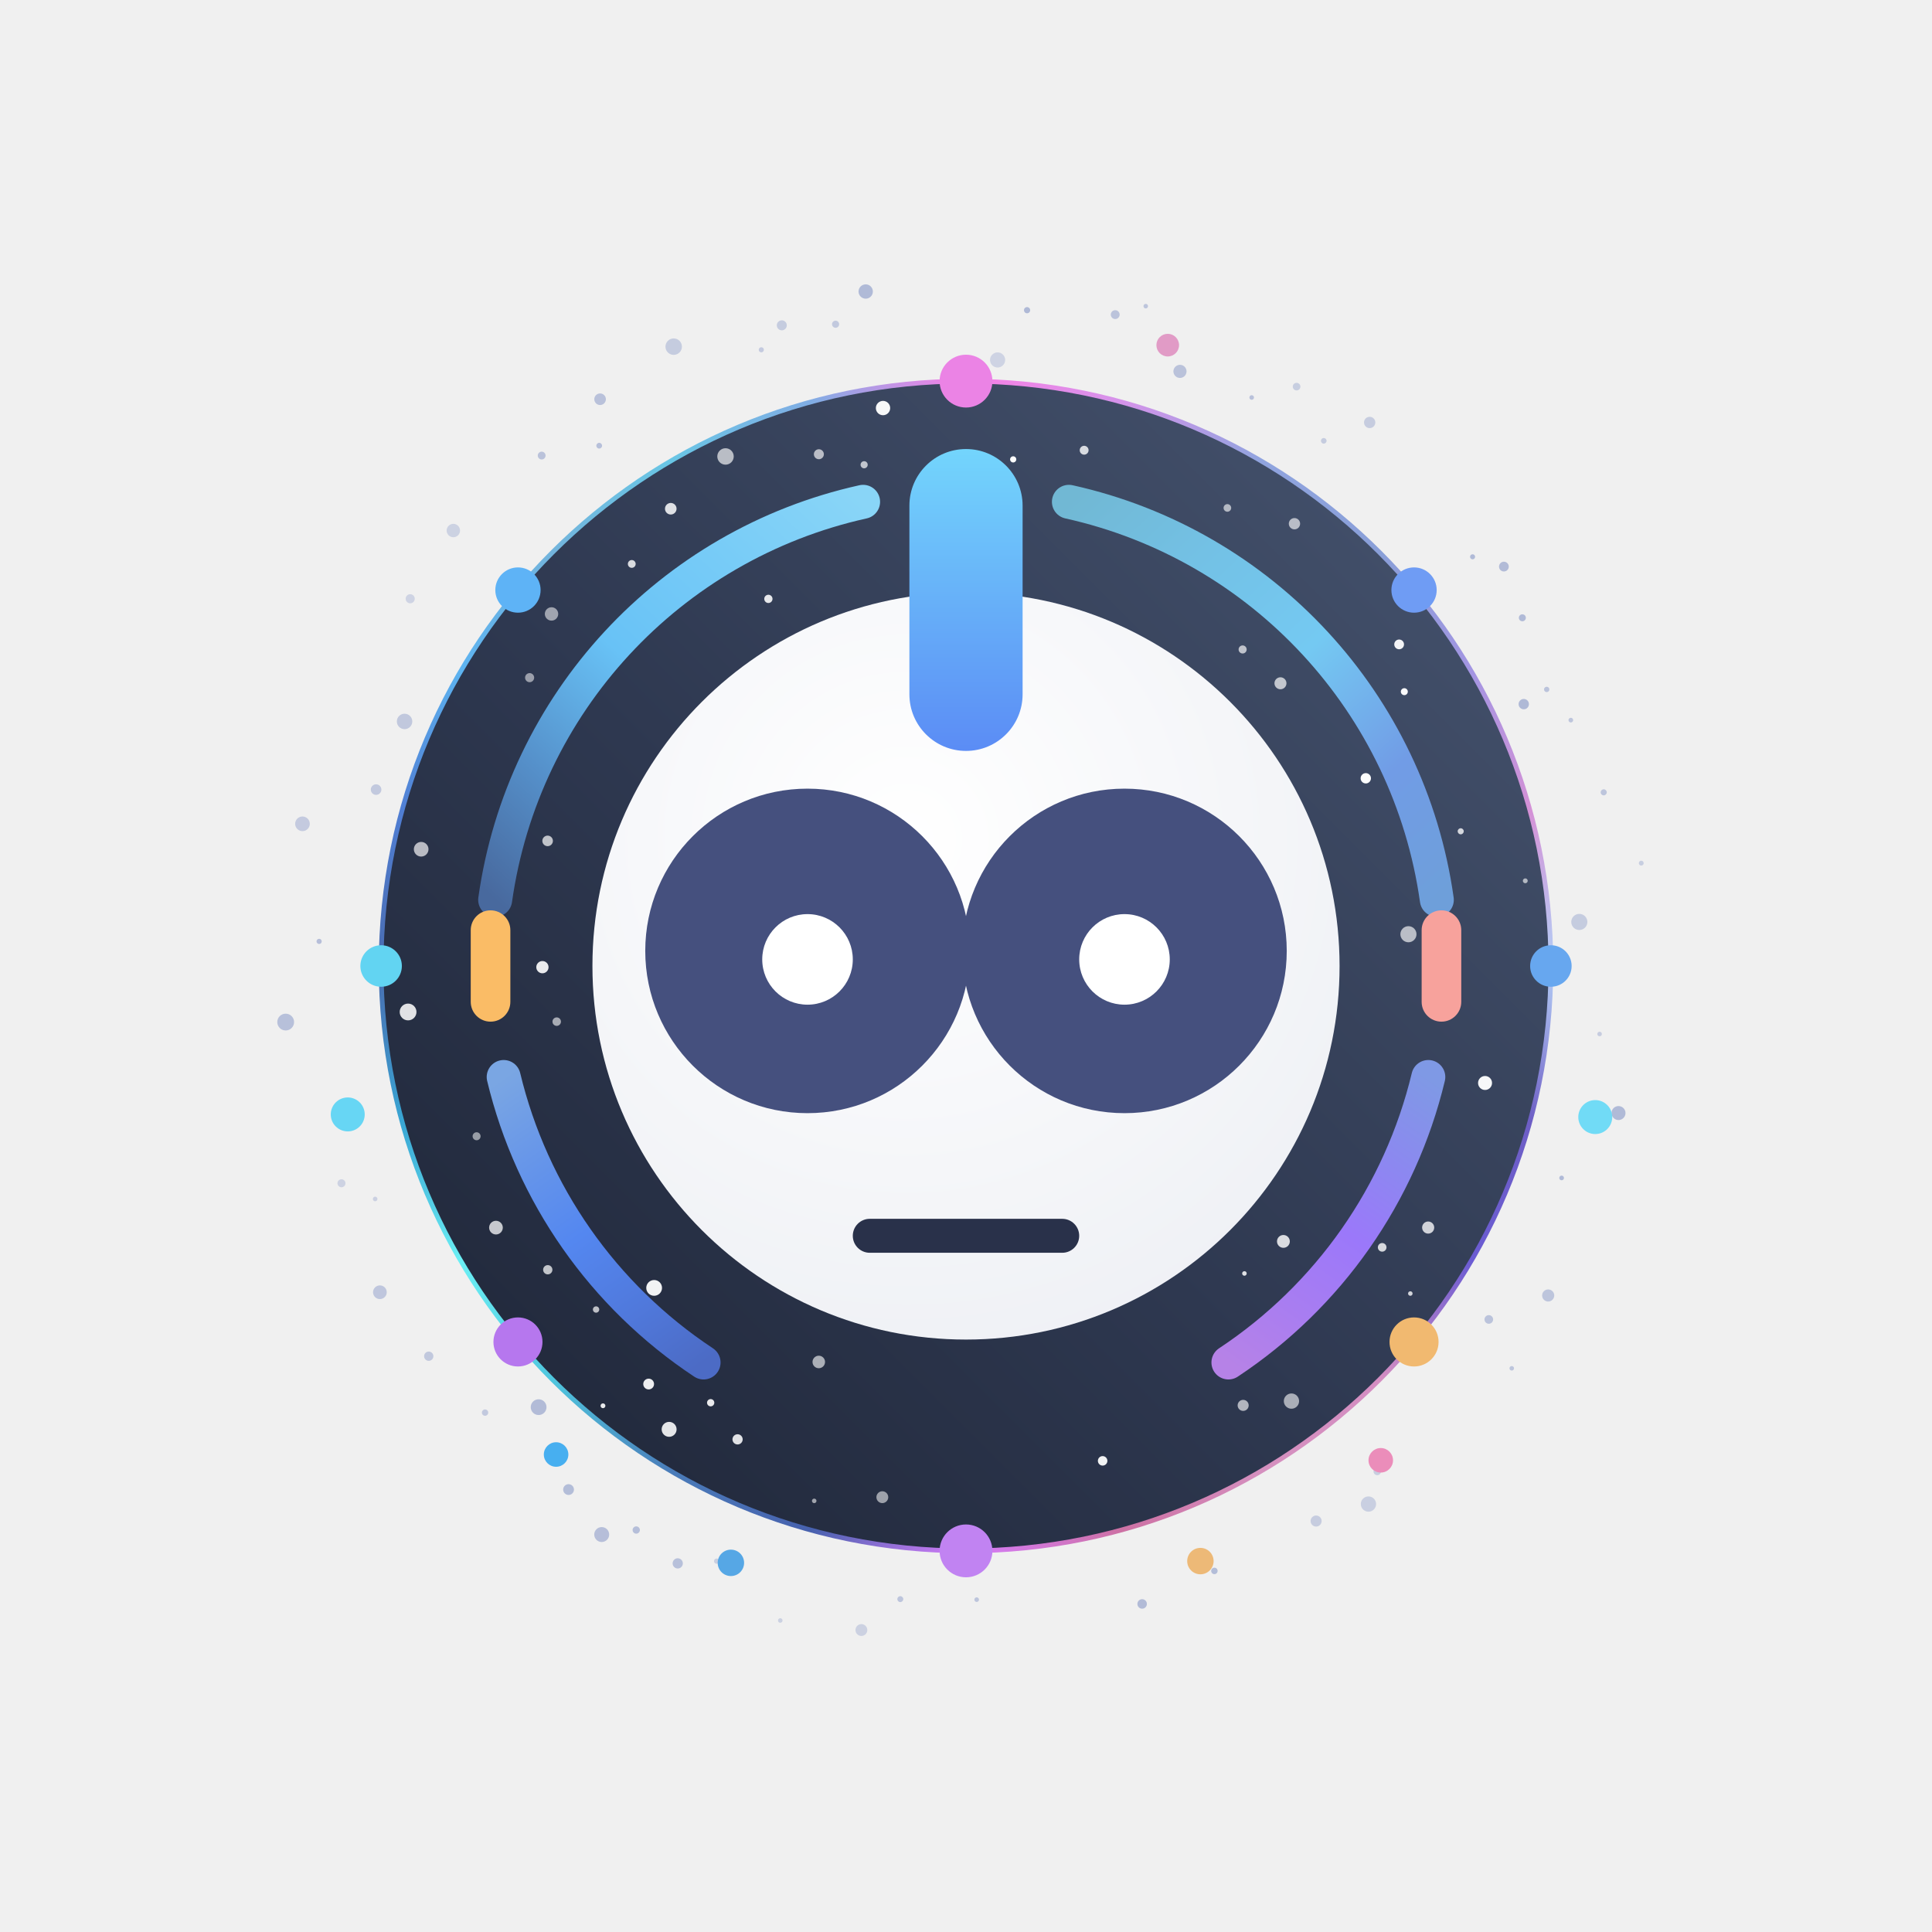
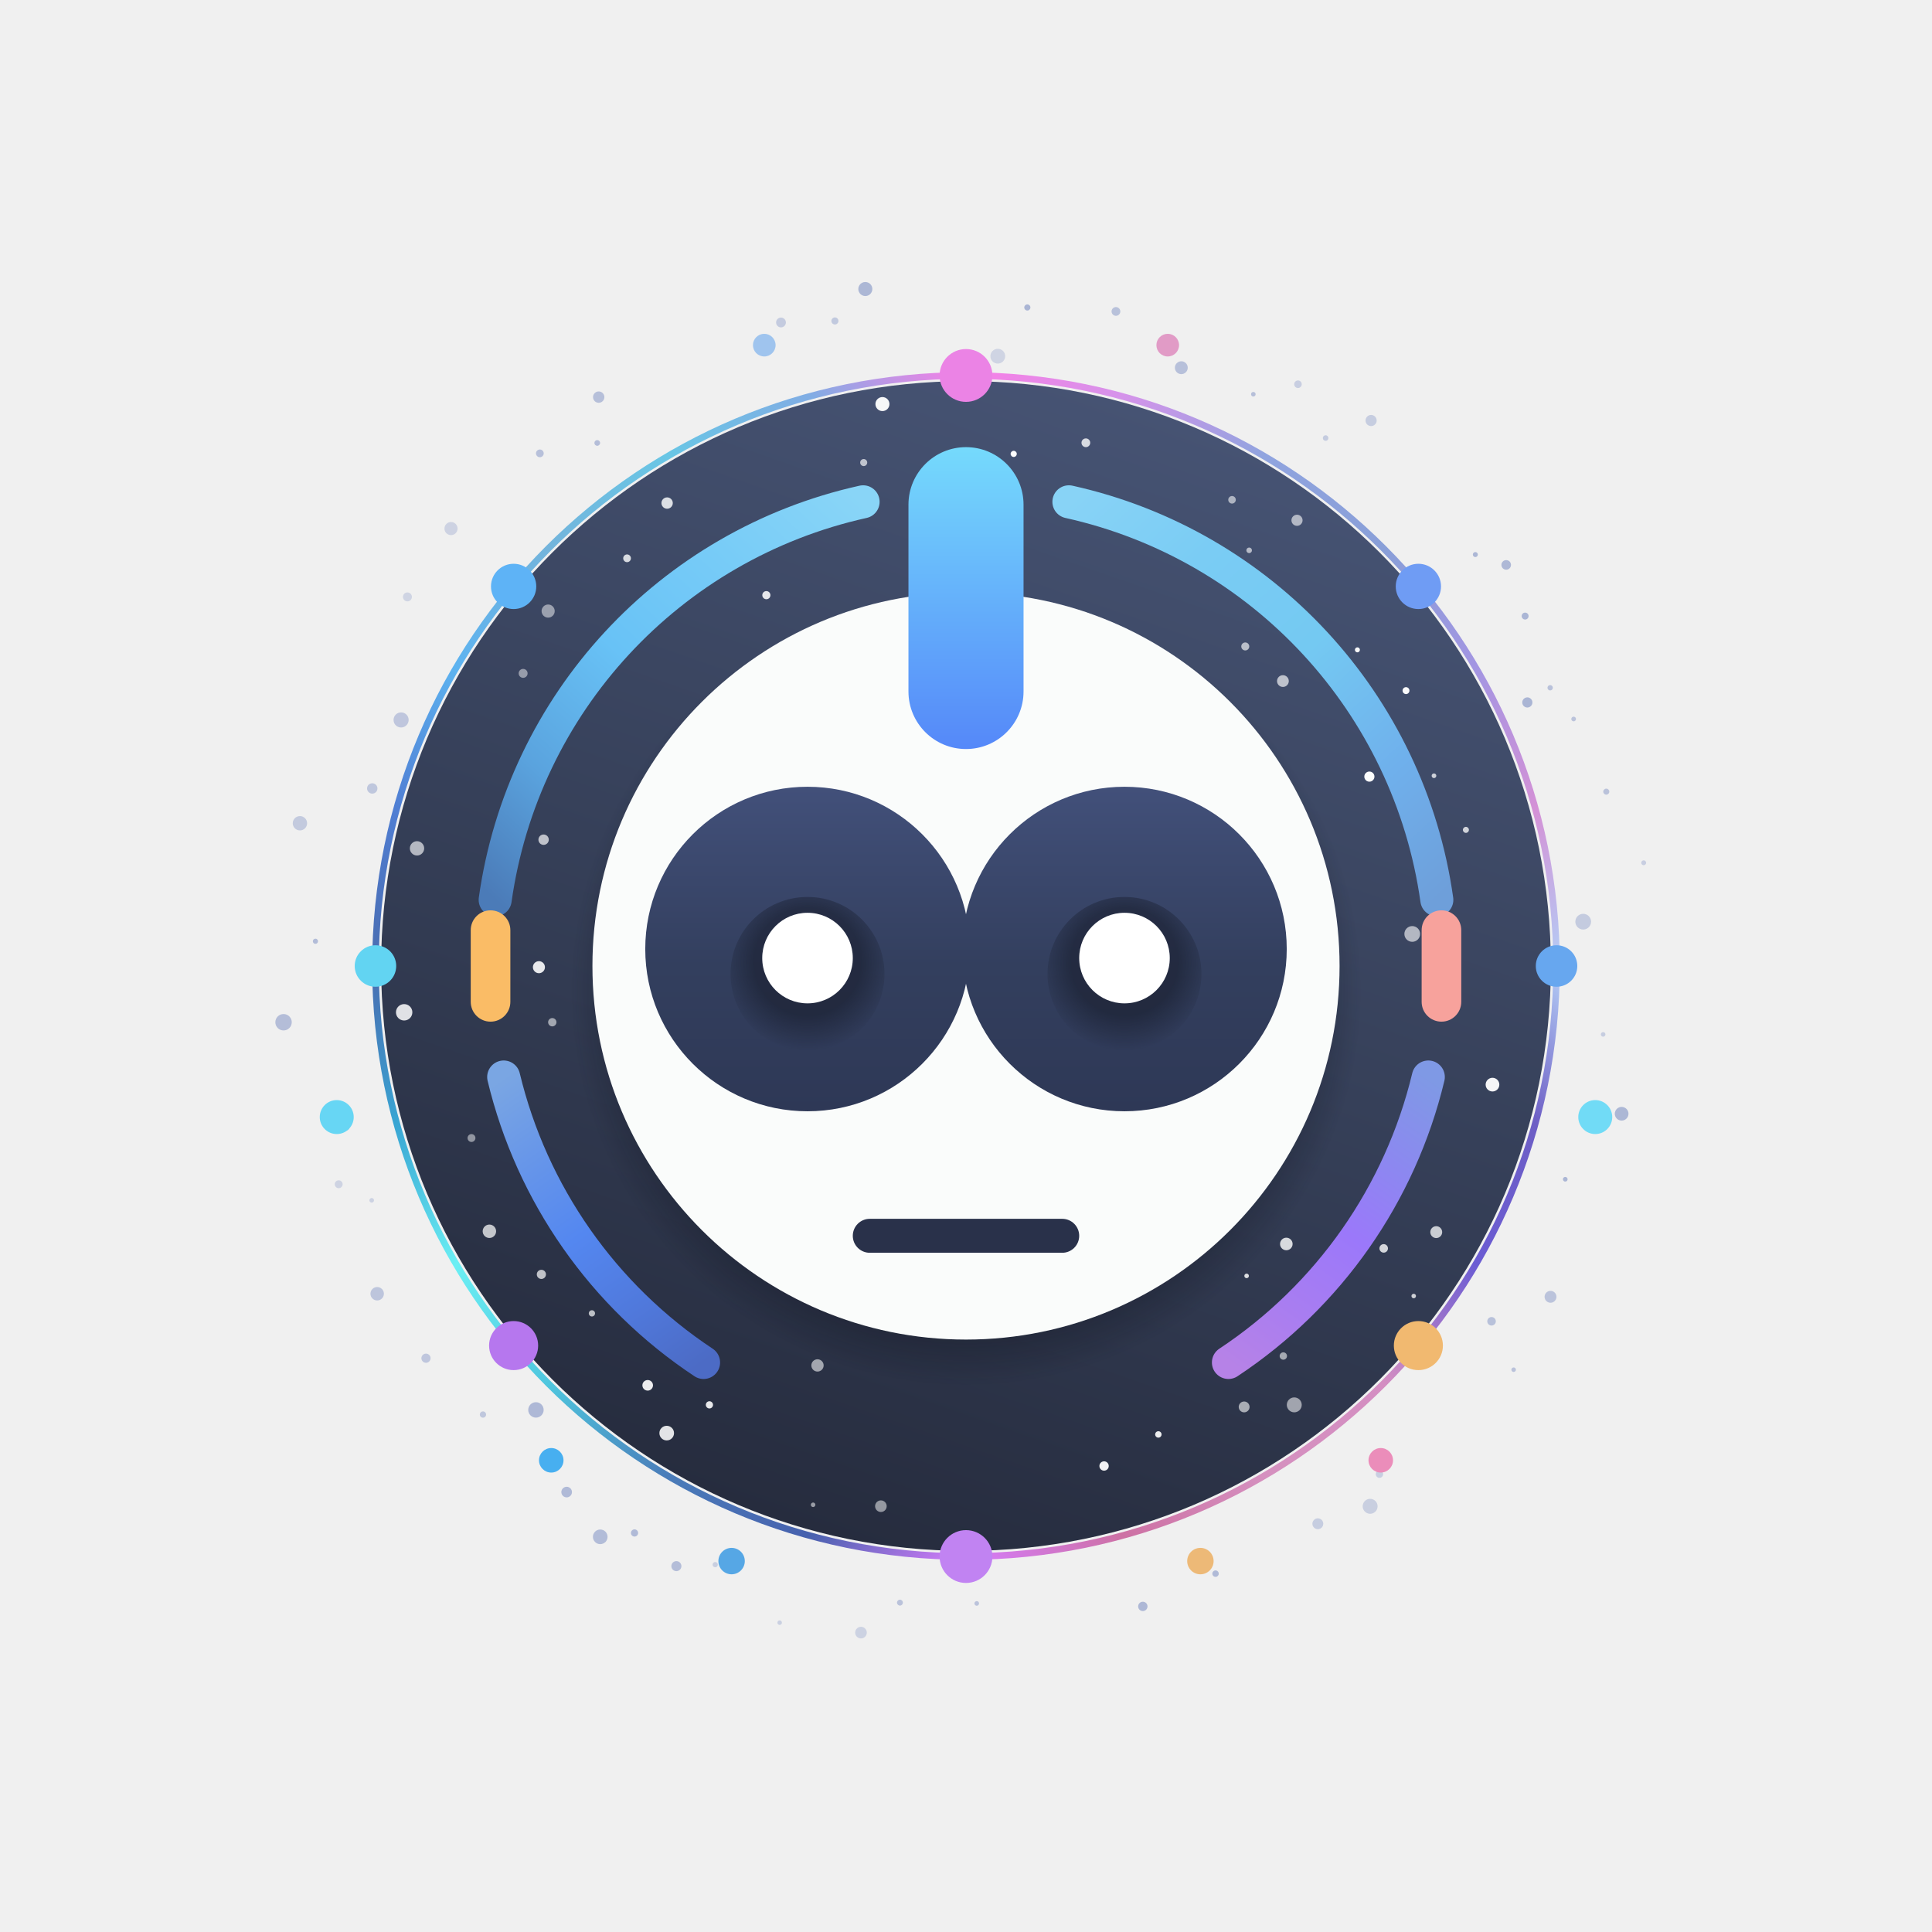
<svg xmlns="http://www.w3.org/2000/svg" viewBox="0 0 1024 1024" width="1024" height="1024" fill="none" role="img" aria-labelledby="musebot-title">
  <defs>
-     <linearGradient id="g-disc" x1="822" y1="222" x2="222" y2="822" gradientUnits="userSpaceOnUse">
-       <stop offset="0" stop-color="#475570" />
-       <stop offset="0.55" stop-color="#2E3850" />
-       <stop offset="1" stop-color="#1E2536" />
-     </linearGradient>
-     <radialGradient id="g-face" cx="0.42" cy="0.33" r="0.8">
-       <stop offset="0" stop-color="#FFFFFF" />
-       <stop offset="1" stop-color="#EDEFF4" />
+     <linearGradient id="g-disc" gradientUnits="userSpaceOnUse" x1="613.84" y1="219.2" x2="410.16" y2="804.8">
+       <stop offset="0" stop-color="#465373" />
+       <stop offset="0.5" stop-color="#364059" />
+       <stop offset="1" stop-color="#262C3E" />
+     </linearGradient>
+     <radialGradient id="g-shadow">
+       <stop offset="0.86" stop-color="#0B0E18" stop-opacity="0.32" />
+       <stop offset="1" stop-color="#0B0E18" stop-opacity="0" />
    </radialGradient>
-     <linearGradient id="g-eye" x1="0" y1="418" x2="0" y2="590" gradientUnits="userSpaceOnUse">
-       <stop offset="0" stop-color="#45507E" />
-       <stop offset="0.72" stop-color="#232B3D" />
-       <stop offset="1" stop-color="#2E3956" />
-     </linearGradient>
-     <linearGradient id="g-antenna" x1="0" y1="238" x2="0" y2="398" gradientUnits="userSpaceOnUse">
-       <stop offset="0" stop-color="#73D5FC" />
-       <stop offset="1" stop-color="#5B8CF5" />
+     <linearGradient id="g-eye" x1="0" y1="0" x2="0" y2="1">
+       <stop offset="0" stop-color="#42507A" />
+       <stop offset="0.55" stop-color="#333F5E" />
+       <stop offset="1" stop-color="#2E3856" />
+     </linearGradient>
+     <radialGradient id="g-pupil-shadow" cx="0.5" cy="0.42" r="0.58">
+       <stop offset="0.6" stop-color="#151A28" stop-opacity="0.55" />
+       <stop offset="1" stop-color="#151A28" stop-opacity="0" />
+     </radialGradient>
+     <linearGradient id="g-antenna" gradientUnits="userSpaceOnUse" x1="0" y1="237" x2="0" y2="397">
+       <stop offset="0" stop-color="#75DAFC" />
+       <stop offset="1" stop-color="#5588F9" />
    </linearGradient>
    <linearGradient id="g-arc-lr" gradientUnits="userSpaceOnUse" x1="757.04" y1="570.83" x2="651.09" y2="722.14">
      <stop offset="0" stop-color="#7F99E5" />
      <stop offset="0.26" stop-color="#8C88F0" />
      <stop offset="0.5" stop-color="#9B78FA" />
      <stop offset="0.76" stop-color="#A87DF1" />
      <stop offset="1" stop-color="#B682E7" />
    </linearGradient>
    <linearGradient id="g-arc-ll" gradientUnits="userSpaceOnUse" x1="372.91" y1="722.14" x2="266.96" y2="570.83">
      <stop offset="0" stop-color="#4C6BC5" />
      <stop offset="0.24" stop-color="#5079DC" />
      <stop offset="0.5" stop-color="#5487F0" />
      <stop offset="0.76" stop-color="#6796E9" />
      <stop offset="1" stop-color="#7AA6E3" />
    </linearGradient>
    <linearGradient id="g-arc-ul" gradientUnits="userSpaceOnUse" x1="262.45" y1="476.93" x2="457.46" y2="265.97">
-       <stop offset="0" stop-color="#48699E" />
-       <stop offset="0.23" stop-color="#5590CA" />
+       <stop offset="0" stop-color="#4B7BB8" />
+       <stop offset="0.23" stop-color="#5AA3DE" />
      <stop offset="0.49" stop-color="#68C2F6" />
      <stop offset="0.76" stop-color="#78CCF7" />
      <stop offset="1" stop-color="#89D5F7" />
    </linearGradient>
    <linearGradient id="g-arc-ur" gradientUnits="userSpaceOnUse" x1="566.54" y1="265.97" x2="761.55" y2="476.93">
-       <stop offset="0" stop-color="#71B8D4" />
-       <stop offset="0.24" stop-color="#73C1E5" />
+       <stop offset="0" stop-color="#88D3F6" />
+       <stop offset="0.24" stop-color="#7ACCF4" />
      <stop offset="0.5" stop-color="#74C9F2" />
-       <stop offset="0.77" stop-color="#719CE6" />
+       <stop offset="0.77" stop-color="#6FB0EC" />
      <stop offset="1" stop-color="#6E9FDA" />
    </linearGradient>
-     <linearGradient id="g-ring-q1" gradientUnits="userSpaceOnUse" x1="822" y1="512" x2="512" y2="822">
+     <linearGradient id="g-ring-q1" gradientUnits="userSpaceOnUse" x1="825" y1="512" x2="512" y2="825">
      <stop offset="0" stop-color="#B4CDF5" />
      <stop offset="0.15" stop-color="#6D5EC5" />
      <stop offset="0.32" stop-color="#6B5CD3" />
      <stop offset="0.5" stop-color="#D48EC2" />
      <stop offset="0.68" stop-color="#D590BF" />
      <stop offset="0.85" stop-color="#CD71A4" />
      <stop offset="1" stop-color="#D57CFA" />
    </linearGradient>
-     <linearGradient id="g-ring-q2" gradientUnits="userSpaceOnUse" x1="512" y1="822" x2="202" y2="512">
+     <linearGradient id="g-ring-q2" gradientUnits="userSpaceOnUse" x1="512" y1="825" x2="199" y2="512">
      <stop offset="0" stop-color="#D57CFA" />
      <stop offset="0.15" stop-color="#4761AE" />
      <stop offset="0.32" stop-color="#4A7CB9" />
      <stop offset="0.5" stop-color="#4FC6DE" />
      <stop offset="0.68" stop-color="#6BEFF4" />
      <stop offset="0.85" stop-color="#39A5D3" />
      <stop offset="1" stop-color="#4A6DB1" />
    </linearGradient>
-     <linearGradient id="g-ring-q3" gradientUnits="userSpaceOnUse" x1="202" y1="512" x2="512" y2="202">
+     <linearGradient id="g-ring-q3" gradientUnits="userSpaceOnUse" x1="199" y1="512" x2="512" y2="199">
      <stop offset="0" stop-color="#4A6DB1" />
      <stop offset="0.15" stop-color="#507ED3" />
      <stop offset="0.32" stop-color="#5DB3F0" />
      <stop offset="0.5" stop-color="#73B4DC" />
      <stop offset="0.68" stop-color="#69C6E5" />
      <stop offset="0.85" stop-color="#80ADE4" />
      <stop offset="1" stop-color="#F780E6" />
    </linearGradient>
-     <linearGradient id="g-ring-q4" gradientUnits="userSpaceOnUse" x1="512" y1="202" x2="822" y2="512">
+     <linearGradient id="g-ring-q4" gradientUnits="userSpaceOnUse" x1="512" y1="199" x2="825" y2="512">
      <stop offset="0" stop-color="#F780E6" />
      <stop offset="0.15" stop-color="#D593EA" />
      <stop offset="0.32" stop-color="#90A4DF" />
      <stop offset="0.5" stop-color="#899FD8" />
      <stop offset="0.68" stop-color="#A395E2" />
      <stop offset="0.85" stop-color="#D491D6" />
      <stop offset="1" stop-color="#B4CDF5" />
    </linearGradient>
    <g id="eye">
      <circle r="86" fill="url(#g-eye)" />
-       <circle cy="4.5" r="24" fill="#fff" />
+       <circle cy="13.2" r="40.8" fill="url(#g-pupil-shadow)" />
+       <circle cy="4.8" r="24" fill="#fff" />
    </g>
  </defs>
-   <g id="stars-outer" fill="#AEB8D6">
-     <circle cx="528.75" cy="190.78" r="4.01" opacity="0.52" />
-     <circle cx="789.1" cy="699.33" r="2.29" opacity="0.8" />
-     <circle cx="214.43" cy="382.38" r="4.09" opacity="0.72" />
-     <circle cx="701.62" cy="233.64" r="1.49" opacity="0.65" />
-     <circle cx="285.48" cy="745.82" r="4.18" opacity="0.94" />
-     <circle cx="317.59" cy="236.23" r="1.52" opacity="0.86" />
-     <circle cx="837.07" cy="488.65" r="4.27" opacity="0.65" />
-     <circle cx="185.41" cy="597.25" r="1.54" opacity="0.57" />
-     <circle cx="807.63" cy="373.2" r="2.74" opacity="0.99" />
-     <circle cx="477.18" cy="847.57" r="1.57" opacity="0.78" />
-     <circle cx="199.34" cy="418.5" r="2.8" opacity="0.7" />
-     <circle cx="847.82" cy="548.05" r="1.21" opacity="0.63" />
-     <circle cx="301.35" cy="789.5" r="2.86" opacity="0.92" />
-     <circle cx="663.42" cy="210.68" r="1.22" opacity="0.84" />
-     <circle cx="697.57" cy="806.18" r="2.93" opacity="0.63" />
-     <circle cx="198.84" cy="635.48" r="1.22" opacity="0.56" />
-     <circle cx="806.88" cy="327.44" r="1.85" opacity="0.97" />
-     <circle cx="517.66" cy="847.84" r="1.23" opacity="0.77" />
-     <circle cx="442.88" cy="171.85" r="1.89" opacity="0.69" />
-     <circle cx="827.69" cy="624.34" r="1.24" opacity="0.97" />
-     <circle cx="337.22" cy="810.94" r="1.93" opacity="0.9" />
-     <circle cx="625.41" cy="196.84" r="3.48" opacity="0.82" />
-     <circle cx="729.97" cy="779.9" r="1.98" opacity="0.61" />
-     <circle cx="240.28" cy="281.2" r="3.55" opacity="0.54" />
-     <circle cx="780.5" cy="295.11" r="1.34" opacity="0.96" />
-     <circle cx="201.35" cy="684.91" r="3.63" opacity="0.74" />
-     <circle cx="403.51" cy="185.4" r="1.36" opacity="0.67" />
-     <circle cx="857.84" cy="589.94" r="3.71" opacity="0.96" />
-     <circle cx="169.15" cy="498.96" r="1.38" opacity="0.88" />
-     <circle cx="591.09" cy="166.75" r="2.35" opacity="0.8" />
-     <circle cx="379.84" cy="827.44" r="1.4" opacity="0.59" />
-     <circle cx="217.42" cy="317.35" r="2.41" opacity="0.52" />
-     <circle cx="819.78" cy="365.41" r="1.42" opacity="0.8" />
-     <circle cx="227.24" cy="718.82" r="2.46" opacity="0.72" />
-     <circle cx="357.07" cy="183.73" r="4.36" opacity="0.65" />
-     <circle cx="605.36" cy="850.12" r="2.52" opacity="0.94" />
-     <circle cx="151.42" cy="541.72" r="4.45" opacity="0.86" />
-     <circle cx="850" cy="419.95" r="1.61" opacity="0.78" />
-     <circle cx="413.56" cy="858.9" r="1.2" opacity="0.57" />
-     <circle cx="544.37" cy="164.41" r="1.64" opacity="0.99" />
-     <circle cx="801.26" cy="725.23" r="1.2" opacity="0.78" />
-     <circle cx="257.09" cy="748.71" r="1.68" opacity="0.7" />
-     <circle cx="725.95" cy="223.91" r="3" opacity="0.63" />
-     <circle cx="643.66" cy="832.62" r="1.71" opacity="0.92" />
-     <circle cx="318.06" cy="211.6" r="3.07" opacity="0.84" />
-     <circle cx="832.57" cy="381.68" r="1.24" opacity="0.77" />
-     <circle cx="456.55" cy="863.95" r="3.14" opacity="0.55" />
-     <circle cx="820.57" cy="686.63" r="3.21" opacity="0.77" />
-     <circle cx="687.22" cy="204.92" r="2.02" opacity="0.61" />
-     <circle cx="287.1" cy="241.46" r="2.07" opacity="0.82" />
-     <circle cx="869.9" cy="457.48" r="1.29" opacity="0.61" />
-     <circle cx="180.99" cy="627.16" r="2.12" opacity="0.53" />
-     <circle cx="458.84" cy="154.51" r="3.8" opacity="0.96" />
-     <circle cx="160.32" cy="436.64" r="3.88" opacity="0.67" />
-     <circle cx="318.92" cy="813.34" r="3.96" opacity="0.88" />
-     <circle cx="725.31" cy="797.18" r="4.05" opacity="0.59" />
-     <circle cx="797.1" cy="300.31" r="2.59" opacity="0.94" />
-     <circle cx="414.37" cy="172.43" r="2.65" opacity="0.65" />
-     <circle cx="359.21" cy="828.63" r="2.71" opacity="0.86" />
-     <circle cx="607.27" cy="162.27" r="1.2" opacity="0.78" />
+   <g id="stars-outer" fill="#A9B4D4">
+     <circle cx="528.85" cy="188.79" r="3.92" opacity="0.47" />
+     <circle cx="790.55" cy="700.31" r="2.26" opacity="0.79" />
+     <circle cx="212.59" cy="381.58" r="4" opacity="0.7" />
+     <circle cx="702.61" cy="232.18" r="1.48" opacity="0.61" />
+     <circle cx="284.06" cy="747.28" r="4.09" opacity="0.93" />
+     <circle cx="316.55" cy="234.77" r="1.51" opacity="0.85" />
+     <circle cx="839.13" cy="488.51" r="4.17" opacity="0.61" />
+     <circle cx="183.64" cy="597.71" r="1.53" opacity="0.53" />
+     <circle cx="809.52" cy="372.31" r="2.69" opacity="0.99" />
+     <circle cx="476.99" cy="849.43" r="1.56" opacity="0.76" />
+     <circle cx="197.3" cy="417.89" r="2.75" opacity="0.68" />
+     <circle cx="849.7" cy="548.25" r="1.21" opacity="0.59" />
+     <circle cx="300.34" cy="790.83" r="2.81" opacity="0.91" />
+     <circle cx="664.29" cy="208.95" r="1.22" opacity="0.82" />
+     <circle cx="698.48" cy="807.62" r="2.88" opacity="0.59" />
+     <circle cx="197.01" cy="636.2" r="1.22" opacity="0.51" />
+     <circle cx="808.35" cy="326.53" r="1.83" opacity="0.97" />
+     <circle cx="517.69" cy="849.85" r="1.23" opacity="0.74" />
+     <circle cx="442.52" cy="170.11" r="1.87" opacity="0.66" />
+     <circle cx="829.62" cy="625.03" r="1.24" opacity="0.97" />
+     <circle cx="336.31" cy="812.5" r="1.91" opacity="0.89" />
+     <circle cx="626.12" cy="194.89" r="3.41" opacity="0.8" />
+     <circle cx="731.14" cy="781.34" r="1.95" opacity="0.57" />
+     <circle cx="239.05" cy="280.15" r="3.48" opacity="0.49" />
+     <circle cx="781.96" cy="293.93" r="1.33" opacity="0.95" />
+     <circle cx="199.91" cy="685.71" r="3.56" opacity="0.72" />
+     <circle cx="402.9" cy="183.58" r="1.35" opacity="0.64" />
+     <circle cx="859.5" cy="590.31" r="3.63" opacity="0.95" />
+     <circle cx="167.19" cy="498.89" r="1.37" opacity="0.87" />
+     <circle cx="591.47" cy="165.07" r="2.32" opacity="0.79" />
+     <circle cx="379.07" cy="829.29" r="1.39" opacity="0.55" />
+     <circle cx="215.95" cy="316.37" r="2.37" opacity="0.47" />
+     <circle cx="821.62" cy="364.53" r="1.42" opacity="0.78" />
+     <circle cx="225.78" cy="719.88" r="2.43" opacity="0.7" />
+     <circle cx="605.72" cy="851.43" r="2.48" opacity="0.93" />
+     <circle cx="150.29" cy="541.81" r="4.35" opacity="0.85" />
+     <circle cx="851.36" cy="419.59" r="1.6" opacity="0.76" />
+     <circle cx="413.24" cy="860.04" r="1.2" opacity="0.53" />
+     <circle cx="544.51" cy="162.96" r="1.63" opacity="0.99" />
+     <circle cx="802.26" cy="725.97" r="1.2" opacity="0.76" />
+     <circle cx="255.98" cy="749.74" r="1.66" opacity="0.68" />
+     <circle cx="726.71" cy="222.88" r="2.95" opacity="0.59" />
+     <circle cx="644.26" cy="834.06" r="1.7" opacity="0.91" />
+     <circle cx="317.33" cy="210.48" r="3.01" opacity="0.82" />
+     <circle cx="834.06" cy="381.08" r="1.24" opacity="0.74" />
+     <circle cx="456.34" cy="865.32" r="3.08" opacity="0.51" />
+     <circle cx="821.81" cy="687.33" r="3.15" opacity="0.74" />
+     <circle cx="687.95" cy="203.65" r="2" opacity="0.57" />
+     <circle cx="286.13" cy="240.29" r="2.05" opacity="0.8" />
+     <circle cx="871.19" cy="457.29" r="1.29" opacity="0.57" />
+     <circle cx="179.51" cy="627.67" r="2.09" opacity="0.48" />
+     <circle cx="458.64" cy="153.19" r="3.72" opacity="0.95" />
+     <circle cx="158.97" cy="436.34" r="3.8" opacity="0.63" />
+     <circle cx="318.14" cy="814.55" r="3.88" opacity="0.87" />
+     <circle cx="726.2" cy="798.37" r="3.96" opacity="0.55" />
+     <circle cx="798.32" cy="299.41" r="2.54" opacity="0.93" />
+     <circle cx="413.94" cy="170.92" r="2.6" opacity="0.61" />
+     <circle cx="358.5" cy="830.08" r="2.66" opacity="0.85" />
  </g>
  <circle id="disc" cx="512" cy="512" r="310" fill="url(#g-disc)" />
  <g id="stars-inner" fill="#fff">
-     <circle cx="659.57" cy="674.96" r="1.21" opacity="0.84" />
-     <circle cx="678.67" cy="362.15" r="3.18" opacity="0.69" />
-     <circle cx="287.49" cy="512.62" r="3.25" opacity="0.9" />
-     <circle cx="433.97" cy="721.87" r="3.32" opacity="0.61" />
-     <circle cx="680.23" cy="657.97" r="3.4" opacity="0.82" />
-     <circle cx="658.62" cy="344.23" r="2.14" opacity="0.67" />
-     <circle cx="407.26" cy="317.42" r="2.19" opacity="0.88" />
-     <circle cx="295.07" cy="541.49" r="2.25" opacity="0.59" />
-     <circle cx="732.58" cy="661.12" r="2.29" opacity="0.8" />
-     <circle cx="346.71" cy="682.61" r="4.18" opacity="0.94" />
-     <circle cx="746.5" cy="495.16" r="4.27" opacity="0.65" />
-     <circle cx="723.9" cy="412.51" r="2.74" opacity="0.99" />
-     <circle cx="290.25" cy="445.69" r="2.8" opacity="0.7" />
-     <circle cx="343.8" cy="733.57" r="2.86" opacity="0.92" />
-     <circle cx="658.9" cy="744.88" r="2.93" opacity="0.63" />
-     <circle cx="744.32" cy="366.6" r="1.85" opacity="0.97" />
-     <circle cx="458.01" cy="246.33" r="1.89" opacity="0.69" />
-     <circle cx="376.67" cy="743.47" r="1.93" opacity="0.9" />
-     <circle cx="292.32" cy="325.4" r="3.55" opacity="0.54" />
-     <circle cx="262.87" cy="650.67" r="3.63" opacity="0.74" />
-     <circle cx="787.11" cy="574" r="3.71" opacity="0.96" />
-     <circle cx="574.62" cy="238.63" r="2.35" opacity="0.8" />
-     <circle cx="280.71" cy="359.17" r="2.41" opacity="0.52" />
-     <circle cx="290.33" cy="672.99" r="2.46" opacity="0.72" />
-     <circle cx="384.54" cy="241.93" r="4.36" opacity="0.65" />
-     <circle cx="584.42" cy="774.28" r="2.52" opacity="0.94" />
-     <circle cx="216.29" cy="536.37" r="4.45" opacity="0.86" />
-     <circle cx="774.21" cy="440.6" r="1.61" opacity="0.78" />
-     <circle cx="431.55" cy="795.5" r="1.2" opacity="0.57" />
-     <circle cx="537.01" cy="243.48" r="1.64" opacity="0.99" />
-     <circle cx="747.5" cy="685.6" r="1.2" opacity="0.78" />
-     <circle cx="315.93" cy="694.07" r="1.68" opacity="0.7" />
-     <circle cx="686.09" cy="277.58" r="3" opacity="0.63" />
-     <circle cx="355.52" cy="269.64" r="3.07" opacity="0.84" />
-     <circle cx="467.65" cy="793.54" r="3.14" opacity="0.55" />
-     <circle cx="756.96" cy="650.63" r="3.21" opacity="0.77" />
-     <circle cx="650.54" cy="269.21" r="2.02" opacity="0.61" />
-     <circle cx="319.59" cy="745.09" r="1.28" opacity="0.9" />
-     <circle cx="334.85" cy="298.9" r="2.07" opacity="0.82" />
-     <circle cx="808.43" cy="466.85" r="1.29" opacity="0.61" />
-     <circle cx="252.61" cy="602.24" r="2.12" opacity="0.53" />
-     <circle cx="468.02" cy="216.28" r="3.8" opacity="0.96" />
-     <circle cx="223.23" cy="450.12" r="3.88" opacity="0.67" />
-     <circle cx="354.65" cy="757.58" r="3.96" opacity="0.88" />
-     <circle cx="684.5" cy="742.61" r="4.05" opacity="0.59" />
-     <circle cx="741.57" cy="341.54" r="2.59" opacity="0.94" />
-     <circle cx="434.02" cy="240.75" r="2.65" opacity="0.65" />
-     <circle cx="390.93" cy="762.89" r="2.71" opacity="0.86" />
-   </g>
-   <g id="orbit-ring" stroke-width="2.5">
-     <path d="M822 512A310 310 0 0 1 512 822" stroke="url(#g-ring-q1)" />
-     <path d="M512 822A310 310 0 0 1 202 512" stroke="url(#g-ring-q2)" />
-     <path d="M202 512A310 310 0 0 1 512 202" stroke="url(#g-ring-q3)" />
-     <path d="M512 202A310 310 0 0 1 822 512" stroke="url(#g-ring-q4)" />
-   </g>
-   <g id="orbs" fill-rule="evenodd">
+     <circle cx="660.73" cy="676.25" r="1.21" opacity="0.83" />
+     <circle cx="679.97" cy="360.98" r="3.12" opacity="0.66" />
+     <circle cx="285.64" cy="512.63" r="3.19" opacity="0.89" />
+     <circle cx="433.29" cy="723.7" r="3.26" opacity="0.57" />
+     <circle cx="681.78" cy="659.33" r="3.33" opacity="0.81" />
+     <circle cx="660.02" cy="342.63" r="2.12" opacity="0.64" />
+     <circle cx="406.19" cy="315.45" r="2.16" opacity="0.87" />
+     <circle cx="292.72" cy="541.8" r="2.21" opacity="0.55" />
+     <circle cx="733.39" cy="661.67" r="2.26" opacity="0.79" />
+     <circle cx="662.08" cy="291.69" r="1.48" opacity="0.61" />
+     <circle cx="748.52" cy="495.01" r="4.17" opacity="0.61" />
+     <circle cx="725.8" cy="411.62" r="2.69" opacity="0.99" />
+     <circle cx="288.12" cy="445.05" r="2.75" opacity="0.68" />
+     <circle cx="343.29" cy="734.25" r="2.81" opacity="0.91" />
+     <circle cx="659.42" cy="745.7" r="2.88" opacity="0.59" />
+     <circle cx="745.21" cy="366.04" r="1.83" opacity="0.97" />
+     <circle cx="457.78" cy="245.17" r="1.87" opacity="0.66" />
+     <circle cx="376.01" cy="744.6" r="1.91" opacity="0.89" />
+     <circle cx="680.19" cy="718.72" r="1.95" opacity="0.57" />
+     <circle cx="290.53" cy="323.88" r="3.48" opacity="0.49" />
+     <circle cx="719.45" cy="344.43" r="1.33" opacity="0.95" />
+     <circle cx="259.39" cy="652.6" r="3.56" opacity="0.72" />
+     <circle cx="791.05" cy="574.88" r="3.63" opacity="0.95" />
+     <circle cx="575.53" cy="234.68" r="2.32" opacity="0.79" />
+     <circle cx="277.27" cy="356.9" r="2.37" opacity="0.47" />
+     <circle cx="286.94" cy="675.45" r="2.43" opacity="0.7" />
+     <circle cx="585.18" cy="777.01" r="2.48" opacity="0.93" />
+     <circle cx="214.21" cy="536.54" r="4.35" opacity="0.85" />
+     <circle cx="776.96" cy="439.85" r="1.6" opacity="0.76" />
+     <circle cx="430.96" cy="797.57" r="1.2" opacity="0.53" />
+     <circle cx="537.28" cy="240.57" r="1.63" opacity="0.99" />
+     <circle cx="749.3" cy="686.92" r="1.2" opacity="0.76" />
+     <circle cx="313.73" cy="696.11" r="1.66" opacity="0.68" />
+     <circle cx="687.44" cy="275.76" r="2.95" opacity="0.59" />
+     <circle cx="613.96" cy="760.28" r="1.7" opacity="0.91" />
+     <circle cx="353.59" cy="266.63" r="3.01" opacity="0.82" />
+     <circle cx="760.04" cy="411.17" r="1.24" opacity="0.74" />
+     <circle cx="466.89" cy="798.31" r="3.08" opacity="0.51" />
+     <circle cx="761.24" cy="653.05" r="3.15" opacity="0.74" />
+     <circle cx="653" cy="264.9" r="2" opacity="0.57" />
+     <circle cx="332.36" cy="295.91" r="2.05" opacity="0.8" />
+     <circle cx="249.9" cy="603.18" r="2.09" opacity="0.48" />
+     <circle cx="467.71" cy="214.17" r="3.72" opacity="0.95" />
+     <circle cx="221.03" cy="449.64" r="3.8" opacity="0.63" />
+     <circle cx="353.37" cy="759.58" r="3.88" opacity="0.87" />
+     <circle cx="685.99" cy="744.61" r="3.96" opacity="0.55" />
+   </g>
+   <g id="orbit-ring" stroke-width="3.5">
+     <path d="M825 512A313 313 0 0 1 512 825" stroke="url(#g-ring-q1)" />
+     <path d="M512 825A313 313 0 0 1 199 512" stroke="url(#g-ring-q2)" />
+     <path d="M199 512A313 313 0 0 1 512 199" stroke="url(#g-ring-q3)" />
+     <path d="M512 199A313 313 0 0 1 825 512" stroke="url(#g-ring-q4)" />
+   </g>
+   <g id="orbs">
    <circle cx="845.52" cy="592.07" r="9" fill="#71DBF6" />
-     <circle cx="184.31" cy="590.67" r="9" fill="#67D6F4" />
+     <circle cx="178.48" cy="592.07" r="9" fill="#67D6F4" />
    <circle cx="731.83" cy="773.99" r="6.5" fill="#EB8DBA" />
-     <circle cx="294.74" cy="770.92" r="6.5" fill="#47AFF0" />
+     <circle cx="292.17" cy="773.99" r="6.5" fill="#47AFF0" />
    <circle cx="636.24" cy="827.41" r="7" fill="#EDB977" />
-     <circle cx="387.39" cy="828.34" r="7" fill="#56A7E5" />
+     <circle cx="387.76" cy="827.41" r="7" fill="#56A7E5" />
    <circle cx="618.92" cy="182.93" r="6" fill="#E19BC6" />
-     <circle cx="822" cy="512" r="11" fill="#67A7EF" />
-     <circle cx="202" cy="512" r="11" fill="#62D4F2" />
-     <circle cx="749.47" cy="711.26" r="13" fill="#F1B970" />
-     <circle cx="274.53" cy="711.26" r="13" fill="#B677EE" />
-     <circle cx="512" cy="822" r="14" fill="#C183F2" />
-     <circle cx="512" cy="202" r="14" fill="#EB83E5" />
-     <circle cx="274.53" cy="312.74" r="12" fill="#5EB3F6" />
-     <circle cx="749.47" cy="312.74" r="12" fill="#6F9CF4" />
-   </g>
-   <g id="orbit-arcs" stroke-width="18" stroke-linecap="round">
+     <circle cx="405.08" cy="182.93" r="6" fill="#9FC4EE" />
+     <circle cx="825" cy="512" r="11" fill="#67A7EF" />
+     <circle cx="199" cy="512" r="11" fill="#62D4F2" />
+     <circle cx="751.77" cy="713.19" r="13" fill="#F1B970" />
+     <circle cx="272.23" cy="713.19" r="13" fill="#B677EE" />
+     <circle cx="512" cy="825" r="14" fill="#C183F2" />
+     <circle cx="512" cy="199" r="14" fill="#EB83E5" />
+     <circle cx="272.23" cy="310.81" r="12" fill="#5EB3F6" />
+     <circle cx="751.77" cy="310.81" r="12" fill="#6F9CF4" />
+   </g>
+   <g id="orbit-arcs" stroke-width="17.5" stroke-linecap="round">
    <path id="arc-lr" d="M757.04 570.83A252 252 0 0 1 651.09 722.14" stroke="url(#g-arc-lr)" />
    <path id="arc-ll" d="M372.91 722.14A252 252 0 0 1 266.96 570.83" stroke="url(#g-arc-ll)" />
    <path id="arc-ul" d="M262.45 476.93A252 252 0 0 1 457.46 265.97" stroke="url(#g-arc-ul)" />
    <path id="arc-ur" d="M566.54 265.97A252 252 0 0 1 761.55 476.93" stroke="url(#g-arc-ur)" />
  </g>
  <g id="ticks">
    <rect x="249.5" y="482.5" width="21" height="59" rx="10.5" fill="#FABC66" />
    <rect x="753.5" y="482.5" width="21" height="59" rx="10.5" fill="#F7A29C" />
  </g>
  <g id="face">
-     <circle cx="512" cy="512" r="198" fill="url(#g-face)" />
-     <use href="#eye" x="428" y="504" />
-     <use href="#eye" x="596" y="504" />
+     <circle cx="512" cy="525" r="211" fill="url(#g-shadow)" />
+     <circle cx="512" cy="512" r="198" fill="#FAFCFB" />
+     <use href="#eye" x="428" y="503" />
+     <use href="#eye" x="596" y="503" />
    <rect x="452" y="646" width="120" height="18" rx="9" fill="#29314A" />
  </g>
-   <rect id="antenna" x="482" y="238" width="60" height="160" rx="30" fill="url(#g-antenna)" />
+   <rect id="antenna" x="481.5" y="237" width="61" height="160" rx="30.5" fill="url(#g-antenna)" />
</svg>
